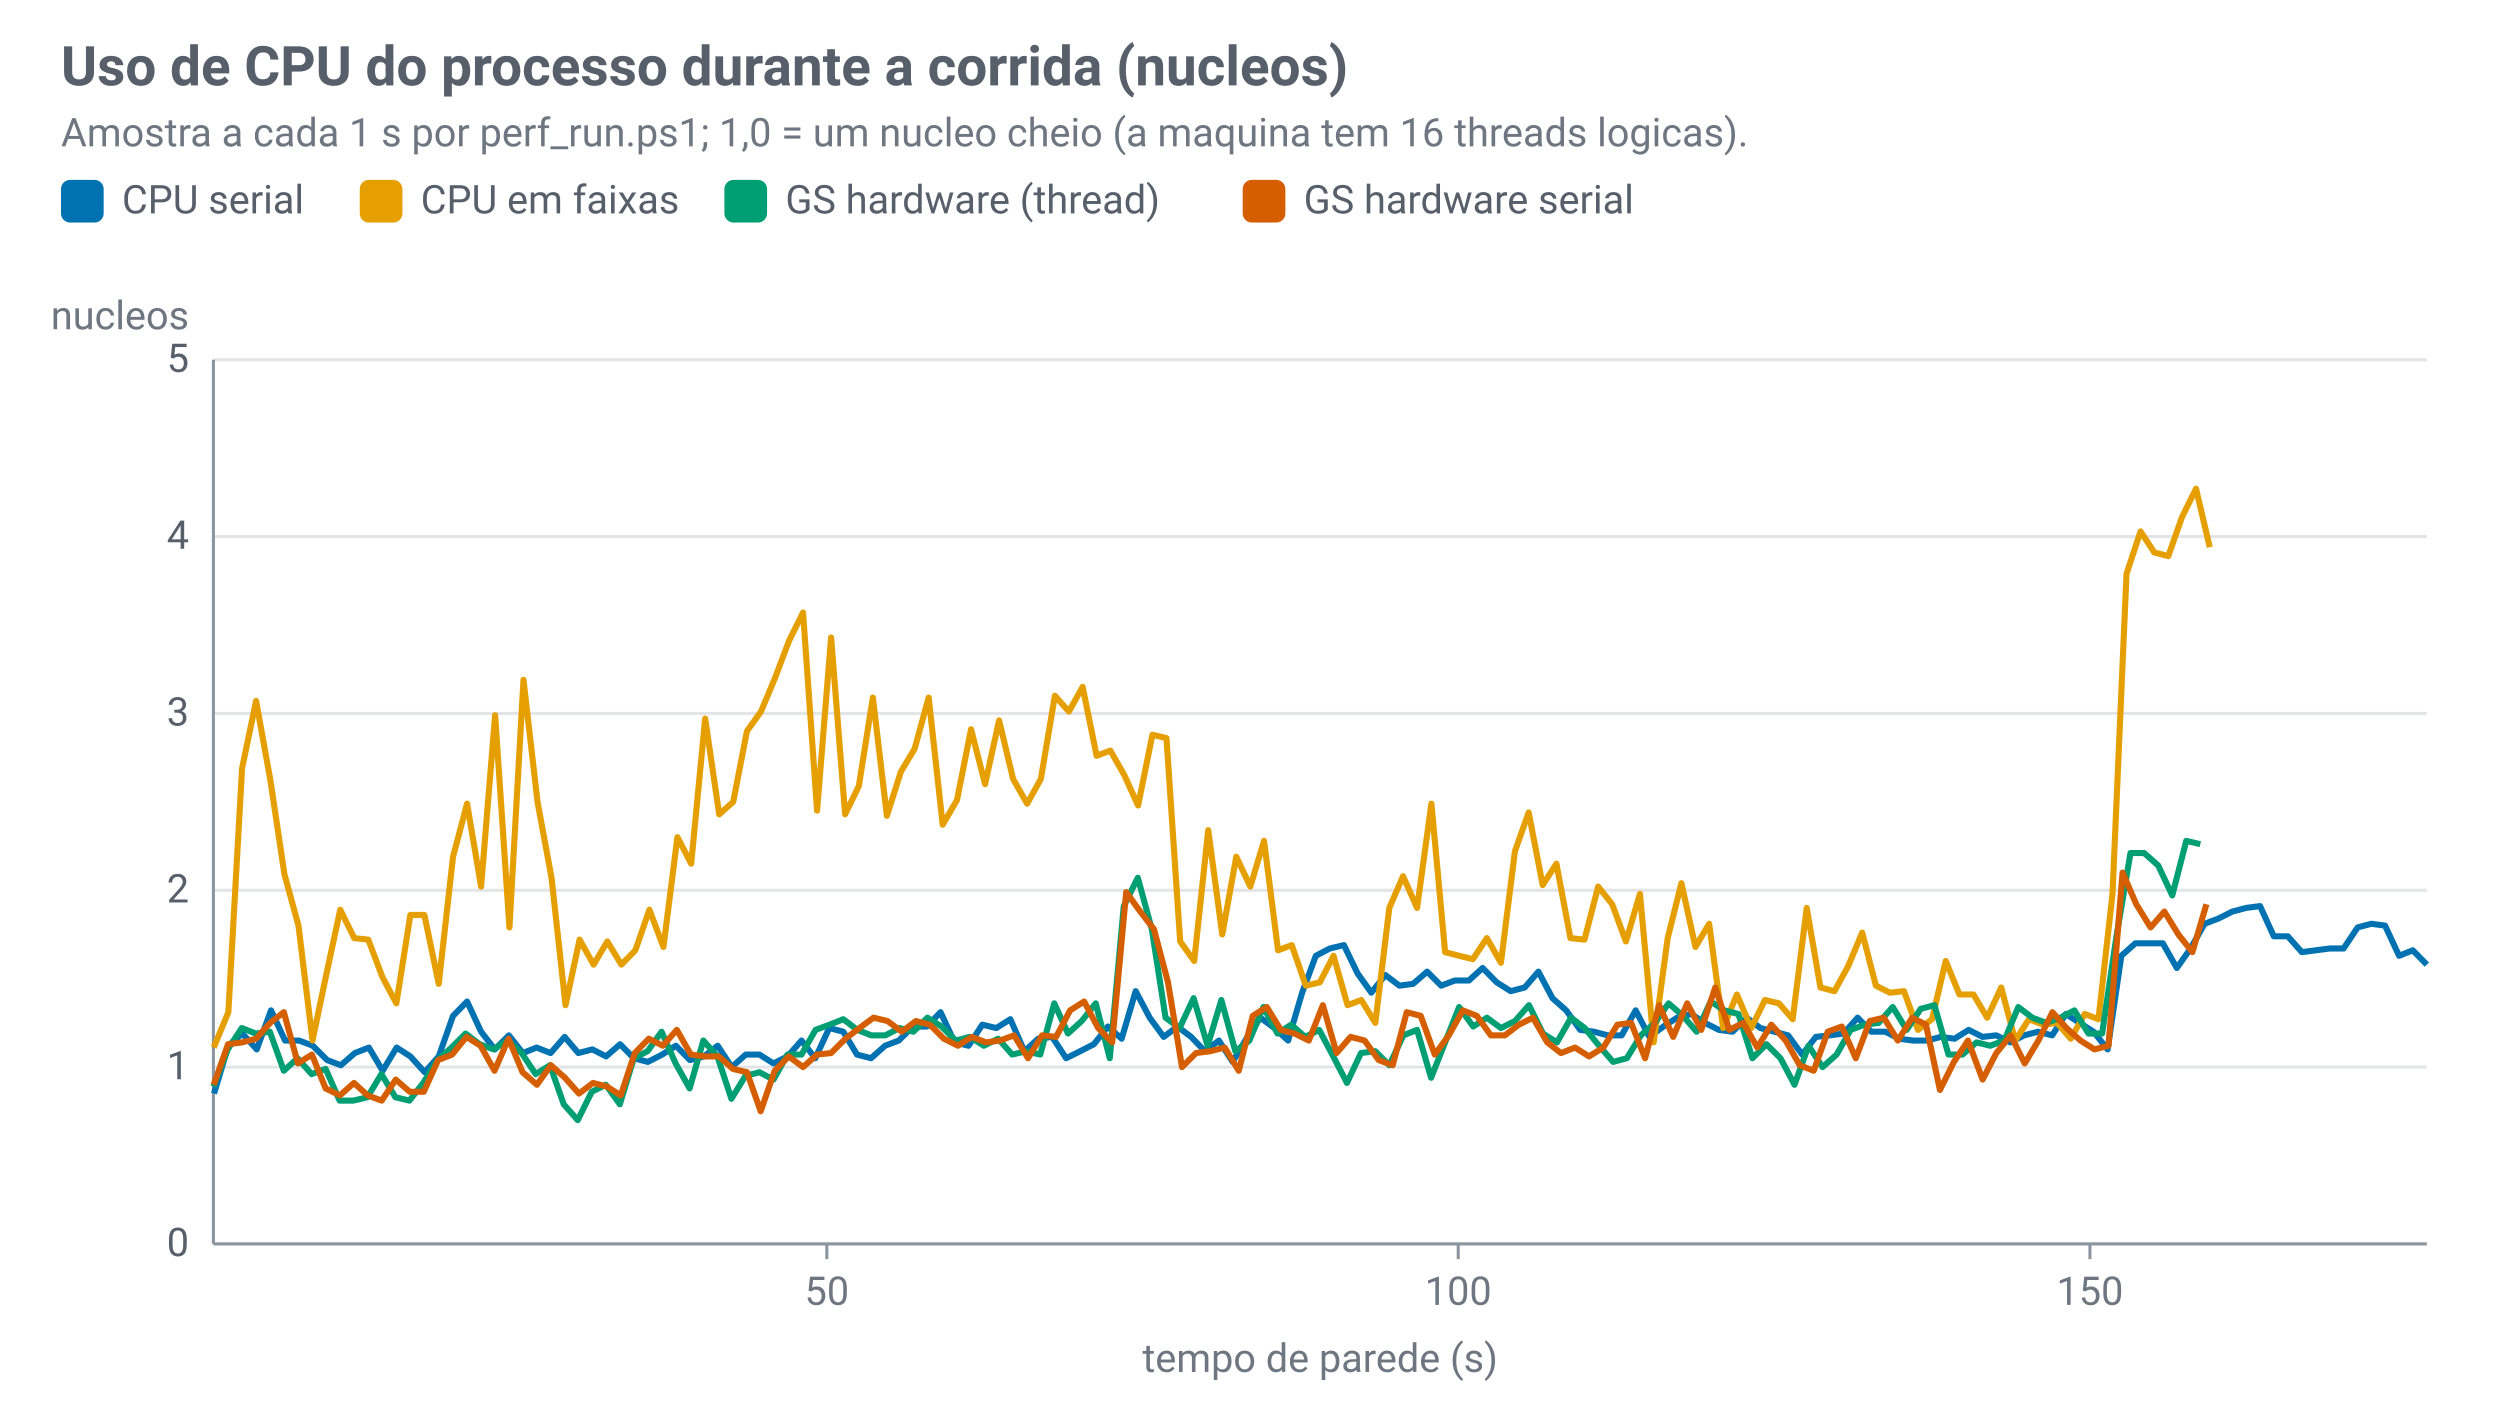
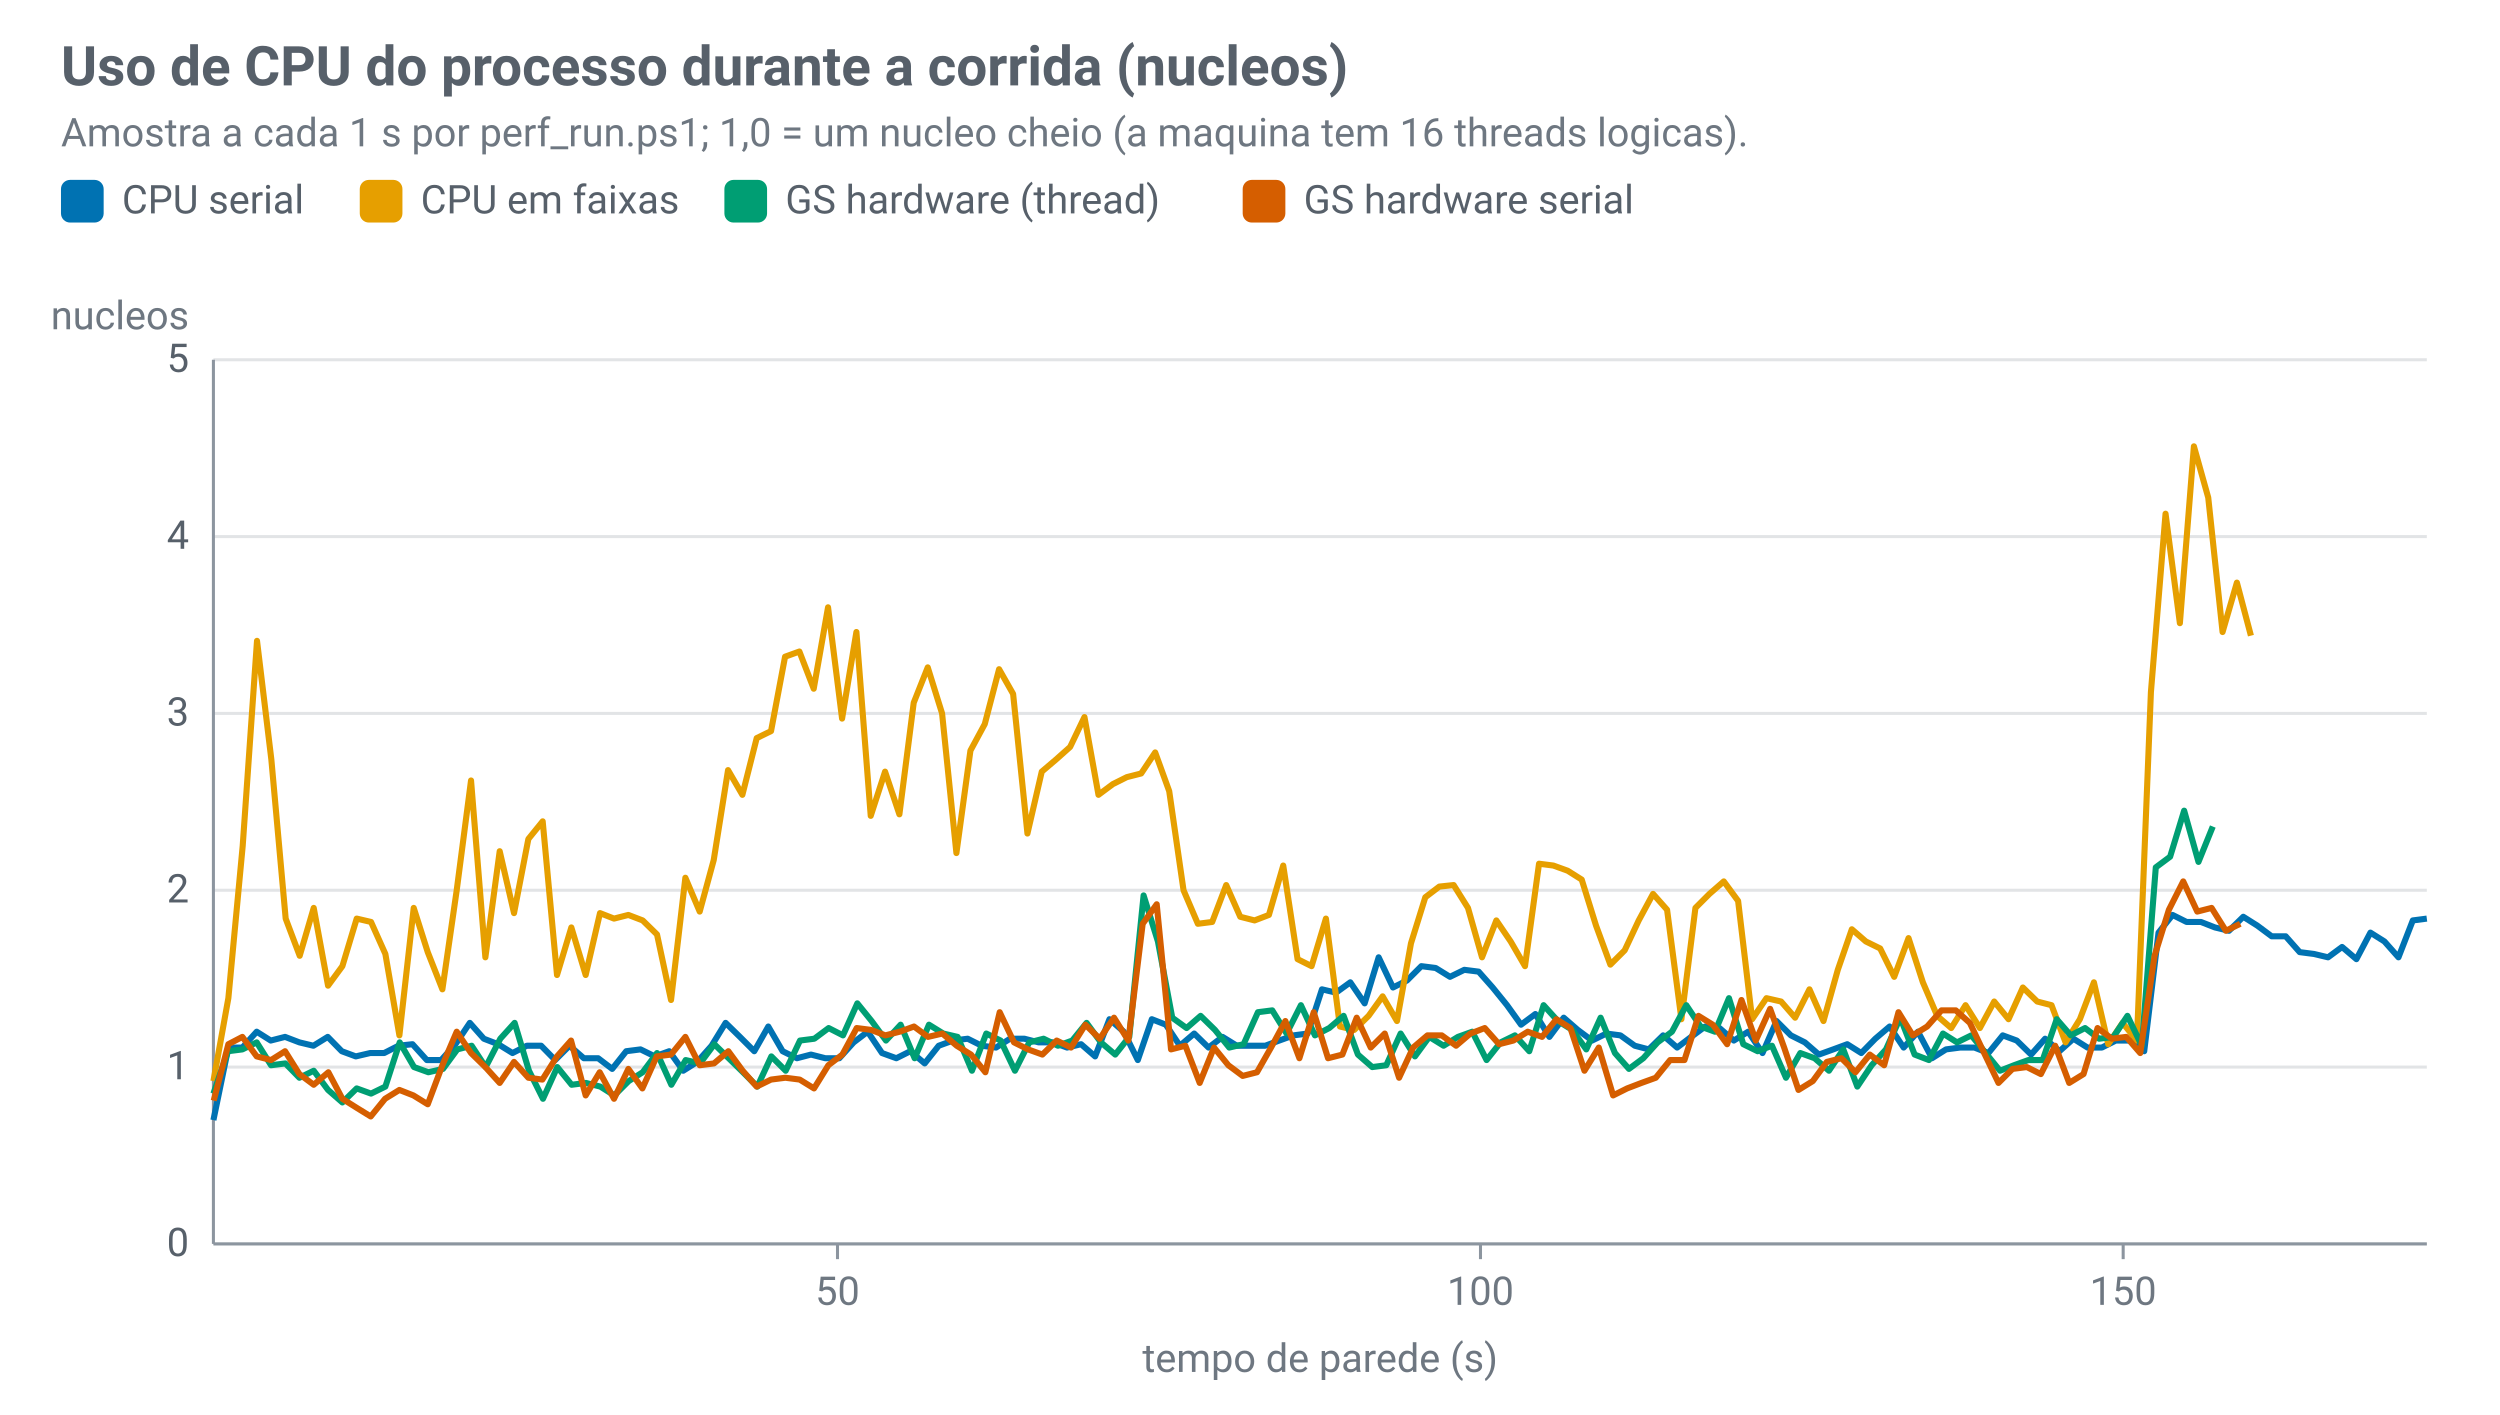
<svg xmlns="http://www.w3.org/2000/svg" width="820" height="464" viewBox="0 0 820 464" role="img" aria-labelledby="t d">
  <style>
.t{font:600 18px system-ui, -apple-system, 'Segoe UI', Roboto, Helvetica, Arial, sans-serif;fill:#57606a} .s{font:13px system-ui, -apple-system, 'Segoe UI', Roboto, Helvetica, Arial, sans-serif;fill:#6e7781}
.l{font:13px system-ui, -apple-system, 'Segoe UI', Roboto, Helvetica, Arial, sans-serif;fill:#57606a} .v{font:600 13px system-ui, -apple-system, 'Segoe UI', Roboto, Helvetica, Arial, sans-serif;fill:#57606a}
.p{font:italic 12px system-ui, -apple-system, 'Segoe UI', Roboto, Helvetica, Arial, sans-serif;fill:#8c959f}
.ax{stroke:#8c959f;stroke-width:1} .gr{stroke:#8c959f;stroke-opacity:.25;stroke-width:1}
.pend{fill:none;stroke:#8c959f;stroke-width:1.5;stroke-dasharray:5 4}
@media (prefers-color-scheme: dark){.t,.l,.v{fill:#c9d1d9} .s,.p{fill:#8b949e}}
</style>
  <text x="20.0" y="28.0" class="t" text-anchor="start">Uso de CPU do processo durante a corrida (nucleos)</text>
  <text x="20.0" y="48.0" class="s" text-anchor="start">Amostra a cada 1 s por perf_run.ps1; 1,0 = um nucleo cheio (a maquina tem 16 threads logicas).</text>
  <rect x="20.0" y="59.0" width="14" height="14" rx="3" fill="#0072B2" />
  <text x="40.0" y="70.0" class="l" text-anchor="start">CPU serial</text>
  <rect x="118.0" y="59.0" width="14" height="14" rx="3" fill="#E69F00" />
  <text x="138.0" y="70.0" class="l" text-anchor="start">CPU em faixas</text>
  <rect x="237.6" y="59.0" width="14" height="14" rx="3" fill="#009E73" />
  <text x="257.6" y="70.0" class="l" text-anchor="start">GS hardware (thread)</text>
  <rect x="407.6" y="59.0" width="14" height="14" rx="3" fill="#D55E00" />
  <text x="427.6" y="70.0" class="l" text-anchor="start">GS hardware serial</text>
  <line x1="70.0" x2="796.0" y1="408.0" y2="408.0" class="gr" />
  <text x="62.0" y="412.0" class="l" text-anchor="end">0</text>
  <line x1="70.0" x2="796.0" y1="350.0" y2="350.0" class="gr" />
  <text x="62.0" y="354.0" class="l" text-anchor="end">1</text>
  <line x1="70.0" x2="796.0" y1="292.0" y2="292.0" class="gr" />
  <text x="62.0" y="296.0" class="l" text-anchor="end">2</text>
  <line x1="70.0" x2="796.0" y1="234.0" y2="234.0" class="gr" />
  <text x="62.0" y="238.0" class="l" text-anchor="end">3</text>
  <line x1="70.0" x2="796.0" y1="176.0" y2="176.0" class="gr" />
  <text x="62.0" y="180.0" class="l" text-anchor="end">4</text>
  <line x1="70.0" x2="796.0" y1="118.0" y2="118.0" class="gr" />
  <text x="62.0" y="122.0" class="l" text-anchor="end">5</text>
  <line x1="70.0" x2="70.0" y1="118" y2="408" class="ax" />
  <line x1="70.0" x2="796.0" y1="408" y2="408" class="ax" />
  <text x="62.0" y="108.0" class="s" text-anchor="end">nucleos</text>
-   <line x1="271.2" x2="271.2" y1="408" y2="413" class="ax" />
-   <text x="271.2" y="428.0" class="s" text-anchor="middle">50</text>
-   <line x1="478.3" x2="478.3" y1="408" y2="413" class="ax" />
-   <text x="478.3" y="428.0" class="s" text-anchor="middle">100</text>
-   <line x1="685.5" x2="685.5" y1="408" y2="413" class="ax" />
-   <text x="685.5" y="428.0" class="s" text-anchor="middle">150</text>
+   <line x1="274.7" x2="274.7" y1="408" y2="413" class="ax" />
+   <text x="274.7" y="428.0" class="s" text-anchor="middle">50</text>
+   <line x1="485.6" x2="485.6" y1="408" y2="413" class="ax" />
+   <text x="485.6" y="428.0" class="s" text-anchor="middle">100</text>
+   <line x1="696.4" x2="696.4" y1="408" y2="413" class="ax" />
+   <text x="696.4" y="428.0" class="s" text-anchor="middle">150</text>
  <text x="433.0" y="450.0" class="s" text-anchor="middle">tempo de parede (s)</text>
-   <path d="M70.2,358.7 L74.9,343.0 L79.5,339.0 L84.2,344.2 L88.9,331.4 L93.5,341.3 L98.1,341.3 L102.6,343.0 L107.3,347.7 L111.8,349.4 L116.4,345.4 L121.0,343.6 L125.5,351.2 L130.1,343.6 L134.6,346.5 L139.3,351.7 L143.9,346.5 L148.6,333.2 L153.2,328.5 L157.8,338.4 L162.3,344.2 L166.9,339.6 L171.5,345.4 L176.0,343.6 L180.6,345.4 L185.2,340.1 L189.7,345.4 L194.3,344.2 L198.8,346.5 L203.4,342.5 L207.9,347.1 L212.5,348.3 L217.2,345.9 L221.7,343.0 L226.3,347.7 L230.9,346.5 L235.4,343.0 L240.0,350.0 L244.6,345.9 L249.1,345.9 L253.7,348.8 L258.3,346.5 L262.9,341.3 L267.4,347.1 L272.0,337.2 L276.6,338.4 L281.1,345.9 L285.7,347.1 L290.3,343.0 L294.8,341.3 L299.4,336.7 L304.0,336.7 L308.5,332.0 L313.1,341.9 L317.7,343.0 L322.2,336.1 L326.8,337.2 L331.4,334.3 L336.0,344.8 L340.5,340.7 L345.1,340.1 L349.7,347.1 L354.3,344.8 L358.8,342.5 L363.4,336.7 L367.9,340.7 L372.5,325.1 L377.1,333.8 L381.7,340.1 L386.2,336.7 L390.7,340.1 L395.2,344.8 L399.8,341.3 L404.3,348.3 L408.8,340.7 L413.4,333.8 L418.0,337.2 L422.5,341.3 L427.1,325.6 L431.6,313.5 L436.2,311.1 L440.8,310.0 L445.3,319.3 L449.8,325.6 L454.4,319.8 L459.0,323.3 L463.5,322.7 L468.1,318.7 L472.7,323.3 L477.2,321.6 L481.8,321.6 L486.3,317.5 L490.9,322.2 L495.5,325.1 L500.1,323.9 L504.6,318.7 L509.2,327.4 L513.7,331.4 L518.3,337.8 L522.8,338.4 L527.4,339.6 L531.9,339.6 L536.5,331.4 L541.0,340.1 L545.6,336.7 L550.1,333.8 L554.7,332.6 L559.2,335.5 L563.8,337.8 L568.3,338.4 L572.9,333.8 L577.4,337.2 L582.0,338.4 L586.5,339.6 L591.1,345.9 L595.6,340.1 L600.1,339.6 L604.7,339.0 L609.3,333.8 L613.8,338.4 L618.4,338.4 L622.9,340.7 L627.5,341.3 L632.1,341.3 L636.6,340.1 L641.1,340.7 L645.7,337.8 L650.3,340.1 L654.8,339.6 L659.4,341.9 L663.9,339.6 L668.5,338.4 L673.1,339.6 L677.6,332.6 L682.1,335.5 L686.7,338.4 L691.3,344.2 L695.8,313.5 L700.4,309.4 L704.9,309.4 L709.4,309.4 L714.0,317.5 L718.5,311.1 L723.1,303.0 L727.6,301.3 L732.2,299.0 L736.7,297.8 L741.3,297.2 L745.8,307.1 L750.4,307.1 L755.0,312.3 L759.6,311.7 L764.2,311.1 L768.7,311.1 L773.3,304.2 L777.8,303.0 L782.3,303.6 L786.9,313.5 L791.4,311.7 L796.0,316.4" fill="none" stroke="#0072B2" stroke-width="2" stroke-linejoin="round" />
-   <path d="M70.1,343.6 L74.9,332.0 L79.4,252.0 L84.0,229.9 L88.7,256.0 L93.3,286.8 L97.9,303.6 L102.5,341.3 L107.1,319.3 L111.6,298.4 L116.2,307.7 L120.8,308.2 L125.4,320.4 L130.0,329.1 L134.6,300.1 L139.2,300.1 L143.9,322.7 L148.6,281.0 L153.2,263.6 L157.8,290.8 L162.4,234.6 L167.1,304.2 L171.7,223.0 L176.3,263.0 L180.9,287.9 L185.5,329.7 L190.1,308.2 L194.7,316.4 L199.2,308.8 L203.8,316.4 L208.4,311.7 L213.0,298.4 L217.6,310.6 L222.2,274.6 L226.7,283.3 L231.3,235.7 L235.9,267.1 L240.5,263.0 L245.0,239.8 L249.6,233.4 L254.2,222.4 L258.8,210.2 L263.4,200.9 L268.0,265.9 L272.6,209.1 L277.2,267.1 L281.7,257.8 L286.3,228.8 L290.9,267.6 L295.5,253.1 L300.0,245.6 L304.6,228.8 L309.2,270.5 L313.9,262.4 L318.5,239.2 L323.1,257.2 L327.7,236.3 L332.3,255.5 L336.9,263.6 L341.4,255.5 L346.0,228.2 L350.6,233.4 L355.1,225.3 L359.7,247.9 L364.2,246.2 L368.8,254.3 L373.3,264.2 L378.0,241.0 L382.6,242.1 L387.1,308.8 L391.7,315.2 L396.3,272.3 L400.9,306.5 L405.5,281.0 L410.1,290.8 L414.6,275.8 L419.2,311.7 L423.7,310.0 L428.3,323.3 L432.9,322.2 L437.4,313.5 L442.0,329.7 L446.5,328.0 L451.1,335.5 L455.7,297.8 L460.2,287.4 L464.8,297.8 L469.5,263.6 L474.0,312.3 L478.6,313.5 L483.1,314.6 L487.7,307.7 L492.3,315.8 L496.9,279.2 L501.4,266.5 L506.0,290.3 L510.5,283.3 L515.1,307.7 L519.7,308.2 L524.2,290.8 L528.8,296.6 L533.3,308.8 L537.9,293.2 L542.4,341.9 L547.0,307.7 L551.5,289.7 L556.1,310.6 L560.6,303.0 L565.2,337.2 L569.7,326.2 L574.4,337.2 L578.9,328.0 L583.5,329.1 L588.0,334.3 L592.6,297.8 L597.1,323.9 L601.7,325.1 L606.2,316.9 L610.8,305.9 L615.3,323.3 L619.9,325.6 L624.5,325.1 L629.1,337.8 L633.7,334.3 L638.2,315.2 L642.7,326.2 L647.3,326.2 L651.8,333.8 L656.4,323.9 L661.0,341.3 L665.5,334.3 L670.1,336.1 L674.7,335.5 L679.2,340.7 L683.8,332.6 L688.3,334.3 L692.9,293.2 L697.5,188.2 L702.1,174.3 L706.6,181.2 L711.2,182.4 L715.7,169.6 L720.3,160.3 L724.8,179.5" fill="none" stroke="#E69F00" stroke-width="2" stroke-linejoin="round" />
-   <path d="M70.0,356.4 L74.7,344.2 L79.3,337.2 L83.9,339.0 L88.5,338.4 L93.1,351.2 L97.6,347.1 L102.2,352.3 L106.8,350.6 L111.4,361.0 L115.9,361.0 L120.5,359.9 L125.1,352.3 L129.7,359.9 L134.3,361.0 L138.8,355.2 L143.5,347.7 L148.1,343.6 L152.7,339.0 L157.3,342.5 L161.9,344.2 L166.5,341.3 L171.1,345.4 L175.7,352.3 L180.4,349.4 L184.9,362.2 L189.5,367.4 L194.1,358.1 L198.7,355.8 L203.3,362.2 L207.9,347.1 L212.4,344.8 L217.0,338.4 L221.6,348.8 L226.2,357.0 L230.7,341.3 L235.3,346.5 L239.9,360.4 L244.5,352.9 L249.1,351.7 L253.7,354.1 L258.3,345.9 L262.9,345.9 L267.5,337.8 L272.1,336.1 L276.6,334.3 L281.2,337.8 L285.8,339.6 L290.4,339.6 L295.0,337.2 L299.6,338.4 L304.2,333.8 L308.8,336.7 L313.5,341.3 L318.1,340.1 L322.7,343.0 L327.4,340.7 L332.0,345.9 L336.6,344.8 L341.2,345.9 L345.8,329.1 L350.3,339.0 L354.8,334.9 L359.4,329.1 L364.0,347.1 L368.6,297.2 L373.2,287.9 L377.8,304.8 L382.3,333.8 L386.9,337.2 L391.5,327.4 L396.1,343.0 L400.6,328.0 L405.2,344.8 L409.8,341.3 L414.4,330.3 L419.0,339.0 L423.5,336.1 L428.1,340.1 L432.7,337.8 L437.3,346.5 L441.8,355.2 L446.4,345.4 L451.1,344.8 L455.7,349.4 L460.3,339.6 L464.8,337.8 L469.4,353.5 L474.0,341.9 L478.6,330.3 L483.2,336.7 L487.7,333.8 L492.3,337.2 L496.9,334.9 L501.5,329.7 L506.1,339.0 L510.7,341.9 L515.3,333.8 L519.8,337.2 L524.5,343.0 L529.1,348.3 L533.6,347.1 L538.2,339.6 L542.8,335.5 L547.3,329.1 L552.0,333.2 L556.5,338.4 L561.1,328.5 L565.6,331.4 L570.2,332.6 L574.8,347.1 L579.4,342.5 L584.0,347.1 L588.6,355.8 L593.2,343.0 L597.8,350.0 L602.4,345.9 L607.0,337.8 L611.6,336.1 L616.2,335.5 L620.8,330.3 L625.4,337.8 L630.0,330.9 L634.5,329.7 L639.1,345.9 L643.7,345.9 L648.3,341.9 L652.8,343.0 L657.4,341.3 L662.0,330.3 L666.6,333.8 L671.2,335.5 L675.8,333.8 L680.4,331.4 L685.0,339.0 L689.5,339.0 L694.2,307.1 L698.8,279.8 L703.3,279.8 L707.9,283.9 L712.5,293.7 L717.1,275.8 L721.7,276.9" fill="none" stroke="#009E73" stroke-width="2" stroke-linejoin="round" />
-   <path d="M70.1,355.8 L74.8,342.5 L79.4,341.9 L84.0,340.7 L88.6,335.5 L93.1,332.0 L97.7,348.8 L102.3,345.9 L106.8,357.0 L111.5,359.3 L116.1,355.2 L120.6,359.3 L125.2,361.0 L129.8,354.1 L134.4,358.1 L139.0,358.1 L143.7,347.7 L148.3,345.9 L153.0,340.1 L157.6,343.0 L162.2,351.2 L166.8,340.7 L171.4,351.7 L176.1,355.8 L180.7,349.4 L185.3,353.5 L189.9,358.7 L194.5,355.2 L199.1,356.4 L203.6,359.3 L208.2,345.4 L212.8,340.7 L217.4,343.0 L222.0,337.8 L226.6,345.9 L231.2,346.5 L235.8,346.5 L240.4,350.6 L245.0,351.7 L249.5,364.5 L254.1,351.2 L258.7,346.5 L263.4,350.0 L268.0,345.9 L272.6,345.4 L277.3,340.7 L281.9,337.2 L286.5,333.8 L291.1,334.9 L295.8,338.4 L300.4,334.9 L305.0,336.1 L309.6,340.7 L314.2,343.0 L318.8,340.1 L323.4,341.9 L328.0,341.3 L332.6,339.6 L337.2,347.1 L341.8,339.6 L346.4,340.1 L351.0,331.4 L355.6,328.5 L360.2,337.2 L364.8,341.9 L369.4,292.6 L374.0,299.0 L378.5,304.8 L383.1,322.2 L387.7,350.0 L392.3,345.4 L396.9,344.8 L401.7,343.6 L406.3,351.2 L410.9,333.2 L415.5,330.3 L420.1,337.8 L424.6,339.0 L429.3,341.3 L433.9,329.7 L438.4,345.4 L443.0,340.1 L447.6,341.3 L452.2,347.7 L456.8,349.4 L461.4,332.0 L466.0,333.2 L470.6,345.9 L475.2,339.6 L479.8,331.4 L484.4,333.2 L489.0,339.6 L493.6,339.6 L498.2,336.1 L502.8,333.8 L507.5,341.9 L512.0,345.4 L516.6,343.6 L521.2,346.5 L525.9,343.6 L530.5,336.1 L535.0,335.5 L539.6,347.1 L544.2,329.7 L548.8,340.1 L553.4,329.1 L558.0,337.8 L562.6,323.9 L567.2,337.8 L571.8,335.5 L576.4,343.6 L581.0,336.1 L585.7,341.3 L590.3,349.4 L594.9,351.2 L599.5,338.4 L604.1,336.7 L608.7,347.1 L613.3,334.9 L617.9,333.8 L622.5,341.3 L627.2,333.8 L631.7,336.1 L636.3,357.5 L640.9,348.3 L645.5,341.3 L650.3,354.1 L654.8,345.4 L659.5,339.6 L664.1,348.8 L668.6,341.3 L673.2,332.0 L677.8,337.2 L682.4,341.3 L687.0,344.2 L691.6,343.0 L696.2,286.2 L700.7,296.6 L705.4,304.2 L709.9,299.0 L714.5,306.5 L719.1,312.3 L723.7,296.6" fill="none" stroke="#D55E00" stroke-width="2" stroke-linejoin="round" />
+   <path d="M70.0,367.4 L74.9,343.6 L79.5,343.6 L84.2,338.4 L88.8,341.3 L93.5,340.1 L98.2,341.9 L102.8,343.0 L107.5,340.1 L112.1,344.8 L116.7,346.5 L121.4,345.4 L126.0,345.4 L130.7,343.0 L135.3,342.5 L140.0,347.7 L144.7,347.7 L149.4,342.5 L154.1,335.5 L158.7,340.7 L163.4,342.5 L168.1,345.4 L172.8,343.0 L177.5,343.0 L182.1,347.7 L186.8,343.0 L191.5,347.1 L196.2,347.1 L200.8,350.6 L205.4,344.8 L210.1,344.2 L214.8,346.5 L219.5,344.8 L224.1,351.2 L228.7,348.3 L233.4,343.0 L238.0,335.5 L242.7,340.1 L247.4,344.8 L252.0,336.7 L256.7,344.8 L261.4,347.1 L266.0,345.9 L270.7,347.1 L275.3,347.1 L280.0,341.9 L284.6,338.4 L289.3,345.4 L294.0,347.1 L298.6,344.8 L303.3,348.8 L307.9,343.0 L312.6,341.3 L317.4,340.7 L322.0,343.0 L326.7,343.6 L331.3,340.7 L336.0,340.7 L340.7,341.9 L345.3,341.9 L350.0,343.6 L354.6,342.5 L359.2,346.5 L363.9,334.3 L368.6,338.4 L373.2,347.7 L377.8,334.3 L382.4,336.1 L387.0,343.0 L391.7,339.0 L396.4,343.6 L401.0,340.1 L405.7,343.0 L410.3,343.0 L415.0,343.0 L419.6,341.3 L424.3,339.6 L428.9,339.0 L433.6,324.5 L438.2,325.6 L442.9,322.2 L447.6,329.1 L452.2,314.0 L456.9,323.9 L461.5,321.6 L466.2,316.9 L470.9,317.5 L475.6,320.4 L480.3,318.1 L485.0,318.7 L489.6,323.9 L494.3,329.7 L498.9,336.1 L503.6,332.6 L508.2,340.1 L512.9,333.8 L517.5,337.8 L522.2,341.3 L526.9,339.0 L531.5,339.6 L536.2,343.0 L540.8,344.2 L545.5,339.6 L550.1,343.6 L554.7,340.1 L559.3,336.7 L564.0,337.2 L568.7,341.3 L573.4,338.4 L578.1,345.4 L582.7,334.9 L587.4,339.6 L592.0,341.9 L596.6,345.9 L601.3,344.2 L605.9,342.5 L610.5,345.4 L615.1,340.7 L619.8,336.7 L624.4,343.6 L629.1,338.4 L633.7,347.1 L638.3,344.2 L642.9,343.6 L647.6,343.6 L652.2,345.4 L656.9,339.6 L661.5,341.3 L666.2,345.9 L670.8,340.7 L675.5,344.8 L680.1,340.7 L684.7,343.6 L689.4,343.6 L694.0,341.3 L698.7,341.3 L703.3,344.8 L708.0,305.9 L712.6,300.1 L717.2,302.4 L721.9,302.4 L726.5,304.2 L731.1,305.3 L735.8,300.7 L740.4,303.6 L745.1,307.1 L749.7,307.1 L754.3,312.3 L759.0,312.9 L763.6,314.0 L768.2,310.6 L772.9,314.6 L777.5,305.9 L782.1,308.8 L786.7,314.0 L791.4,301.9 L796.0,301.3" fill="none" stroke="#0072B2" stroke-width="2" stroke-linejoin="round" />
+   <path d="M70.0,354.6 L74.9,327.4 L79.6,277.5 L84.3,210.2 L89.0,249.1 L93.7,301.3 L98.3,313.5 L102.9,297.8 L107.6,323.3 L112.3,316.9 L117.0,301.3 L121.7,302.4 L126.4,312.9 L131.0,339.6 L135.7,297.8 L140.3,312.3 L145.1,324.5 L149.8,292.0 L154.5,256.0 L159.2,314.0 L163.9,279.2 L168.6,299.5 L173.3,275.2 L178.0,269.4 L182.7,319.8 L187.4,304.2 L192.1,319.8 L196.8,299.5 L201.4,301.3 L206.1,300.1 L210.8,301.9 L215.5,306.5 L220.1,328.0 L224.8,287.9 L229.5,299.0 L234.1,282.1 L238.8,252.6 L243.5,260.7 L248.2,242.1 L252.9,239.8 L257.5,215.4 L262.2,213.7 L266.9,225.9 L271.6,199.2 L276.2,235.7 L280.9,207.3 L285.6,267.6 L290.3,253.1 L295.0,267.1 L299.7,230.5 L304.3,218.9 L309.0,234.0 L313.7,279.8 L318.3,246.2 L323.0,237.5 L327.7,219.5 L332.3,227.6 L337.0,273.4 L341.7,253.1 L346.4,249.1 L351.0,245.0 L355.7,235.2 L360.3,260.7 L365.0,257.2 L369.6,254.9 L374.3,253.7 L378.9,246.8 L383.5,259.5 L388.2,292.0 L392.9,303.0 L397.6,302.4 L402.2,290.3 L406.8,300.7 L411.5,301.9 L416.2,300.1 L420.9,283.9 L425.6,314.6 L430.2,316.9 L434.9,301.3 L439.5,336.7 L444.2,337.8 L448.9,333.2 L453.5,326.8 L458.2,334.9 L462.8,309.4 L467.5,294.3 L472.1,290.8 L476.8,290.3 L481.5,297.8 L486.1,314.0 L490.8,301.9 L495.5,308.8 L500.2,316.9 L504.8,283.3 L509.5,283.9 L514.2,285.6 L518.8,288.5 L523.5,303.6 L528.2,316.4 L532.9,311.7 L537.5,301.9 L542.2,293.2 L546.8,298.4 L551.5,334.3 L556.1,297.8 L560.7,293.2 L565.4,289.1 L570.1,295.5 L574.7,334.3 L579.4,327.4 L584.2,328.5 L588.8,333.8 L593.5,324.5 L598.1,334.9 L602.8,318.1 L607.4,304.8 L612.0,308.8 L616.7,311.1 L621.3,320.4 L626.0,307.7 L630.7,322.2 L635.4,333.2 L640.0,337.2 L644.7,329.7 L649.4,337.2 L654.1,328.5 L658.8,334.3 L663.5,323.9 L668.2,328.5 L672.9,329.7 L677.5,341.9 L682.2,334.3 L686.8,322.2 L691.5,342.5 L696.2,335.5 L700.9,341.3 L705.5,227.0 L710.3,168.5 L715.0,204.4 L719.6,146.4 L724.3,163.2 L729.0,207.3 L733.7,191.1 L738.3,208.5" fill="none" stroke="#E69F00" stroke-width="2" stroke-linejoin="round" />
+   <path d="M70.0,358.7 L74.8,344.8 L79.5,344.2 L84.2,341.9 L88.9,349.4 L93.6,348.8 L98.2,353.5 L102.9,351.2 L107.6,357.5 L112.3,361.6 L117.0,357.0 L121.7,358.7 L126.4,356.4 L131.1,341.9 L135.8,350.0 L140.5,351.7 L145.3,350.6 L150.0,344.2 L154.7,343.0 L159.3,350.0 L164.1,340.7 L168.8,335.5 L173.5,351.2 L178.1,360.4 L182.8,350.0 L187.5,355.8 L192.2,355.2 L196.9,356.4 L201.5,359.3 L206.2,354.6 L210.8,351.7 L215.5,345.4 L220.2,355.8 L224.9,347.7 L229.6,348.8 L234.3,342.5 L239.0,347.1 L243.7,351.7 L248.4,356.4 L253.0,346.5 L257.7,351.2 L262.4,341.3 L267.1,340.7 L271.8,337.2 L276.5,339.6 L281.2,329.1 L285.9,334.9 L290.6,341.3 L295.4,336.1 L300.0,347.1 L304.7,336.1 L309.4,339.0 L314.1,340.1 L318.8,351.2 L323.5,339.0 L328.2,341.3 L332.9,351.2 L337.6,341.9 L342.3,340.7 L347.0,343.0 L351.7,341.3 L356.4,335.5 L361.1,341.9 L365.8,345.9 L370.4,340.1 L375.1,293.7 L379.8,308.8 L384.5,333.8 L389.2,337.2 L393.8,333.2 L398.5,337.8 L403.2,343.6 L407.9,342.5 L412.6,332.0 L417.3,331.4 L422.0,339.0 L426.7,329.7 L431.3,339.6 L436.0,337.2 L440.7,333.2 L445.4,345.9 L450.1,350.0 L454.7,349.4 L459.4,339.0 L464.1,346.5 L468.8,340.1 L473.5,343.0 L478.2,340.1 L482.9,338.4 L487.6,347.7 L492.2,341.9 L496.9,339.6 L501.6,344.8 L506.3,329.7 L511.0,334.9 L515.7,337.8 L520.3,344.2 L525.0,333.8 L529.7,345.4 L534.3,350.6 L539.0,347.1 L543.7,341.9 L548.4,338.4 L553.1,329.7 L557.8,336.7 L562.5,338.4 L567.1,327.4 L571.8,342.5 L576.5,344.8 L581.2,343.0 L585.8,353.5 L590.5,345.4 L595.2,347.1 L599.9,351.2 L604.6,344.2 L609.2,356.4 L613.9,349.4 L618.6,344.2 L623.3,333.8 L628.0,345.9 L632.7,347.7 L637.3,339.0 L641.9,341.9 L646.6,339.6 L651.3,345.4 L656.0,351.2 L660.6,349.4 L665.3,347.7 L670.0,347.7 L674.6,334.3 L679.2,339.6 L683.9,337.2 L688.5,340.7 L693.2,340.1 L697.8,333.2 L702.5,343.0 L707.1,284.5 L711.8,281.0 L716.4,265.9 L721.1,282.7 L725.8,271.1" fill="none" stroke="#009E73" stroke-width="2" stroke-linejoin="round" />
+   <path d="M70.1,361.0 L74.9,342.5 L79.5,340.1 L84.2,346.5 L88.9,347.7 L93.5,344.8 L98.2,352.3 L102.9,355.8 L107.7,351.7 L112.3,360.4 L116.9,363.3 L121.6,366.2 L126.3,360.4 L131.0,357.5 L135.6,359.3 L140.3,362.2 L145.1,349.4 L149.8,338.4 L154.5,345.4 L159.2,350.0 L163.9,355.2 L168.6,348.3 L173.3,353.5 L177.9,354.1 L182.7,346.5 L187.3,341.3 L192.1,359.3 L196.7,351.7 L201.4,360.4 L206.1,350.6 L210.7,357.0 L215.4,346.5 L220.1,345.9 L224.8,340.1 L229.5,349.4 L234.2,348.8 L238.9,344.8 L243.6,351.2 L248.2,356.4 L252.9,354.1 L257.6,353.5 L262.3,354.1 L267.0,357.0 L271.7,349.4 L276.3,345.9 L281.0,337.2 L285.7,337.8 L290.4,339.6 L295.1,338.4 L299.8,336.7 L304.4,340.1 L309.1,339.0 L313.8,343.0 L318.5,345.9 L323.2,351.7 L327.9,332.0 L332.6,341.9 L337.2,344.2 L341.9,345.9 L346.6,341.3 L351.3,343.6 L356.0,336.1 L360.7,340.7 L365.4,333.8 L370.1,341.3 L374.8,303.0 L379.4,296.6 L384.1,344.2 L388.8,343.0 L393.5,355.2 L398.2,343.6 L402.9,349.4 L407.6,352.9 L412.3,351.7 L416.9,343.6 L421.6,334.9 L426.2,347.1 L430.9,332.0 L435.6,347.1 L440.3,345.9 L445.0,333.8 L449.6,343.6 L454.2,339.0 L458.9,353.5 L463.5,343.6 L468.2,339.6 L472.9,339.6 L477.6,343.0 L482.3,339.0 L487.0,337.2 L491.7,342.5 L496.4,341.3 L501.1,338.4 L505.8,340.1 L510.5,334.3 L515.1,337.2 L519.7,351.2 L524.4,343.6 L529.1,359.3 L533.7,357.0 L538.4,355.2 L543.1,353.5 L547.8,347.7 L552.5,347.7 L557.1,333.2 L561.8,336.1 L566.5,342.5 L571.2,328.0 L575.9,341.3 L580.6,330.9 L585.2,343.6 L589.9,357.5 L594.6,354.6 L599.2,348.3 L604.0,347.1 L608.6,351.7 L613.3,345.9 L618.0,349.4 L622.7,332.0 L627.4,339.6 L632.1,336.7 L636.8,331.4 L641.5,331.4 L646.1,335.5 L650.8,345.4 L655.5,355.2 L660.1,350.6 L664.8,350.0 L669.4,352.3 L674.1,343.0 L678.7,355.2 L683.4,352.3 L688.0,337.2 L692.7,340.7 L697.4,340.1 L702.0,345.4 L706.7,313.5 L711.4,298.4 L716.1,289.1 L720.7,299.0 L725.4,297.8 L730.1,305.3 L734.8,303.0" fill="none" stroke="#D55E00" stroke-width="2" stroke-linejoin="round" />
</svg>
